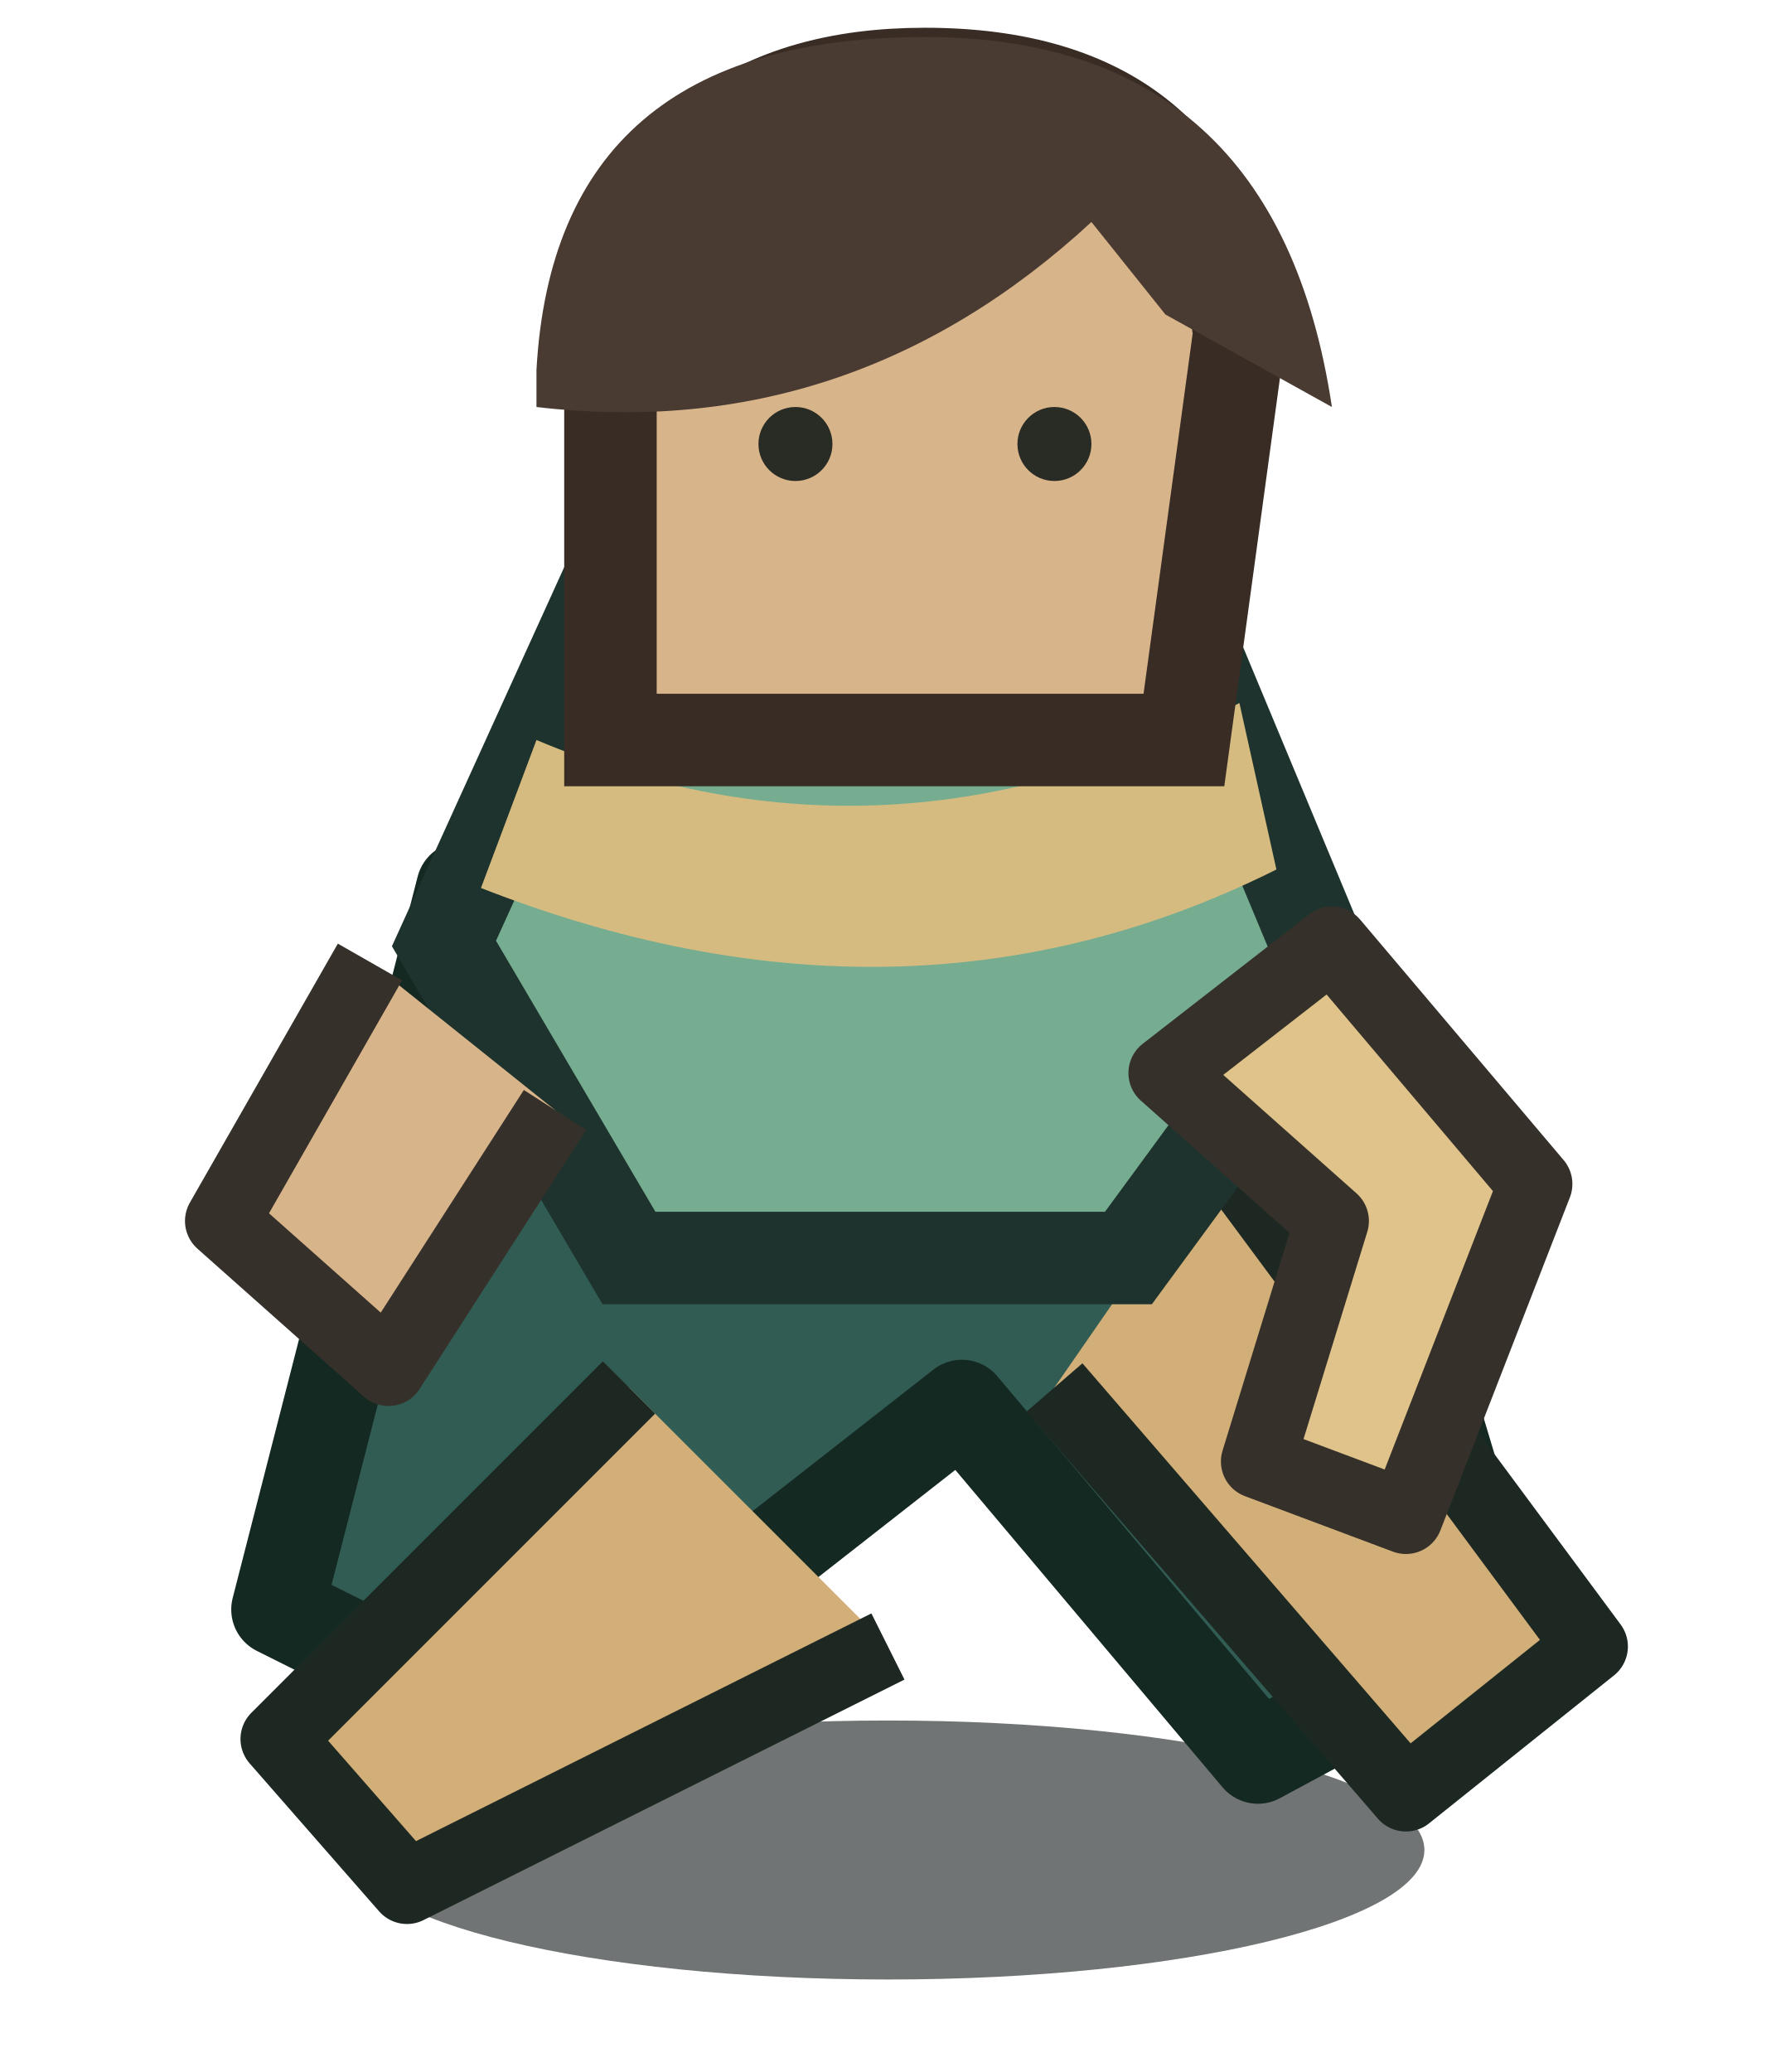
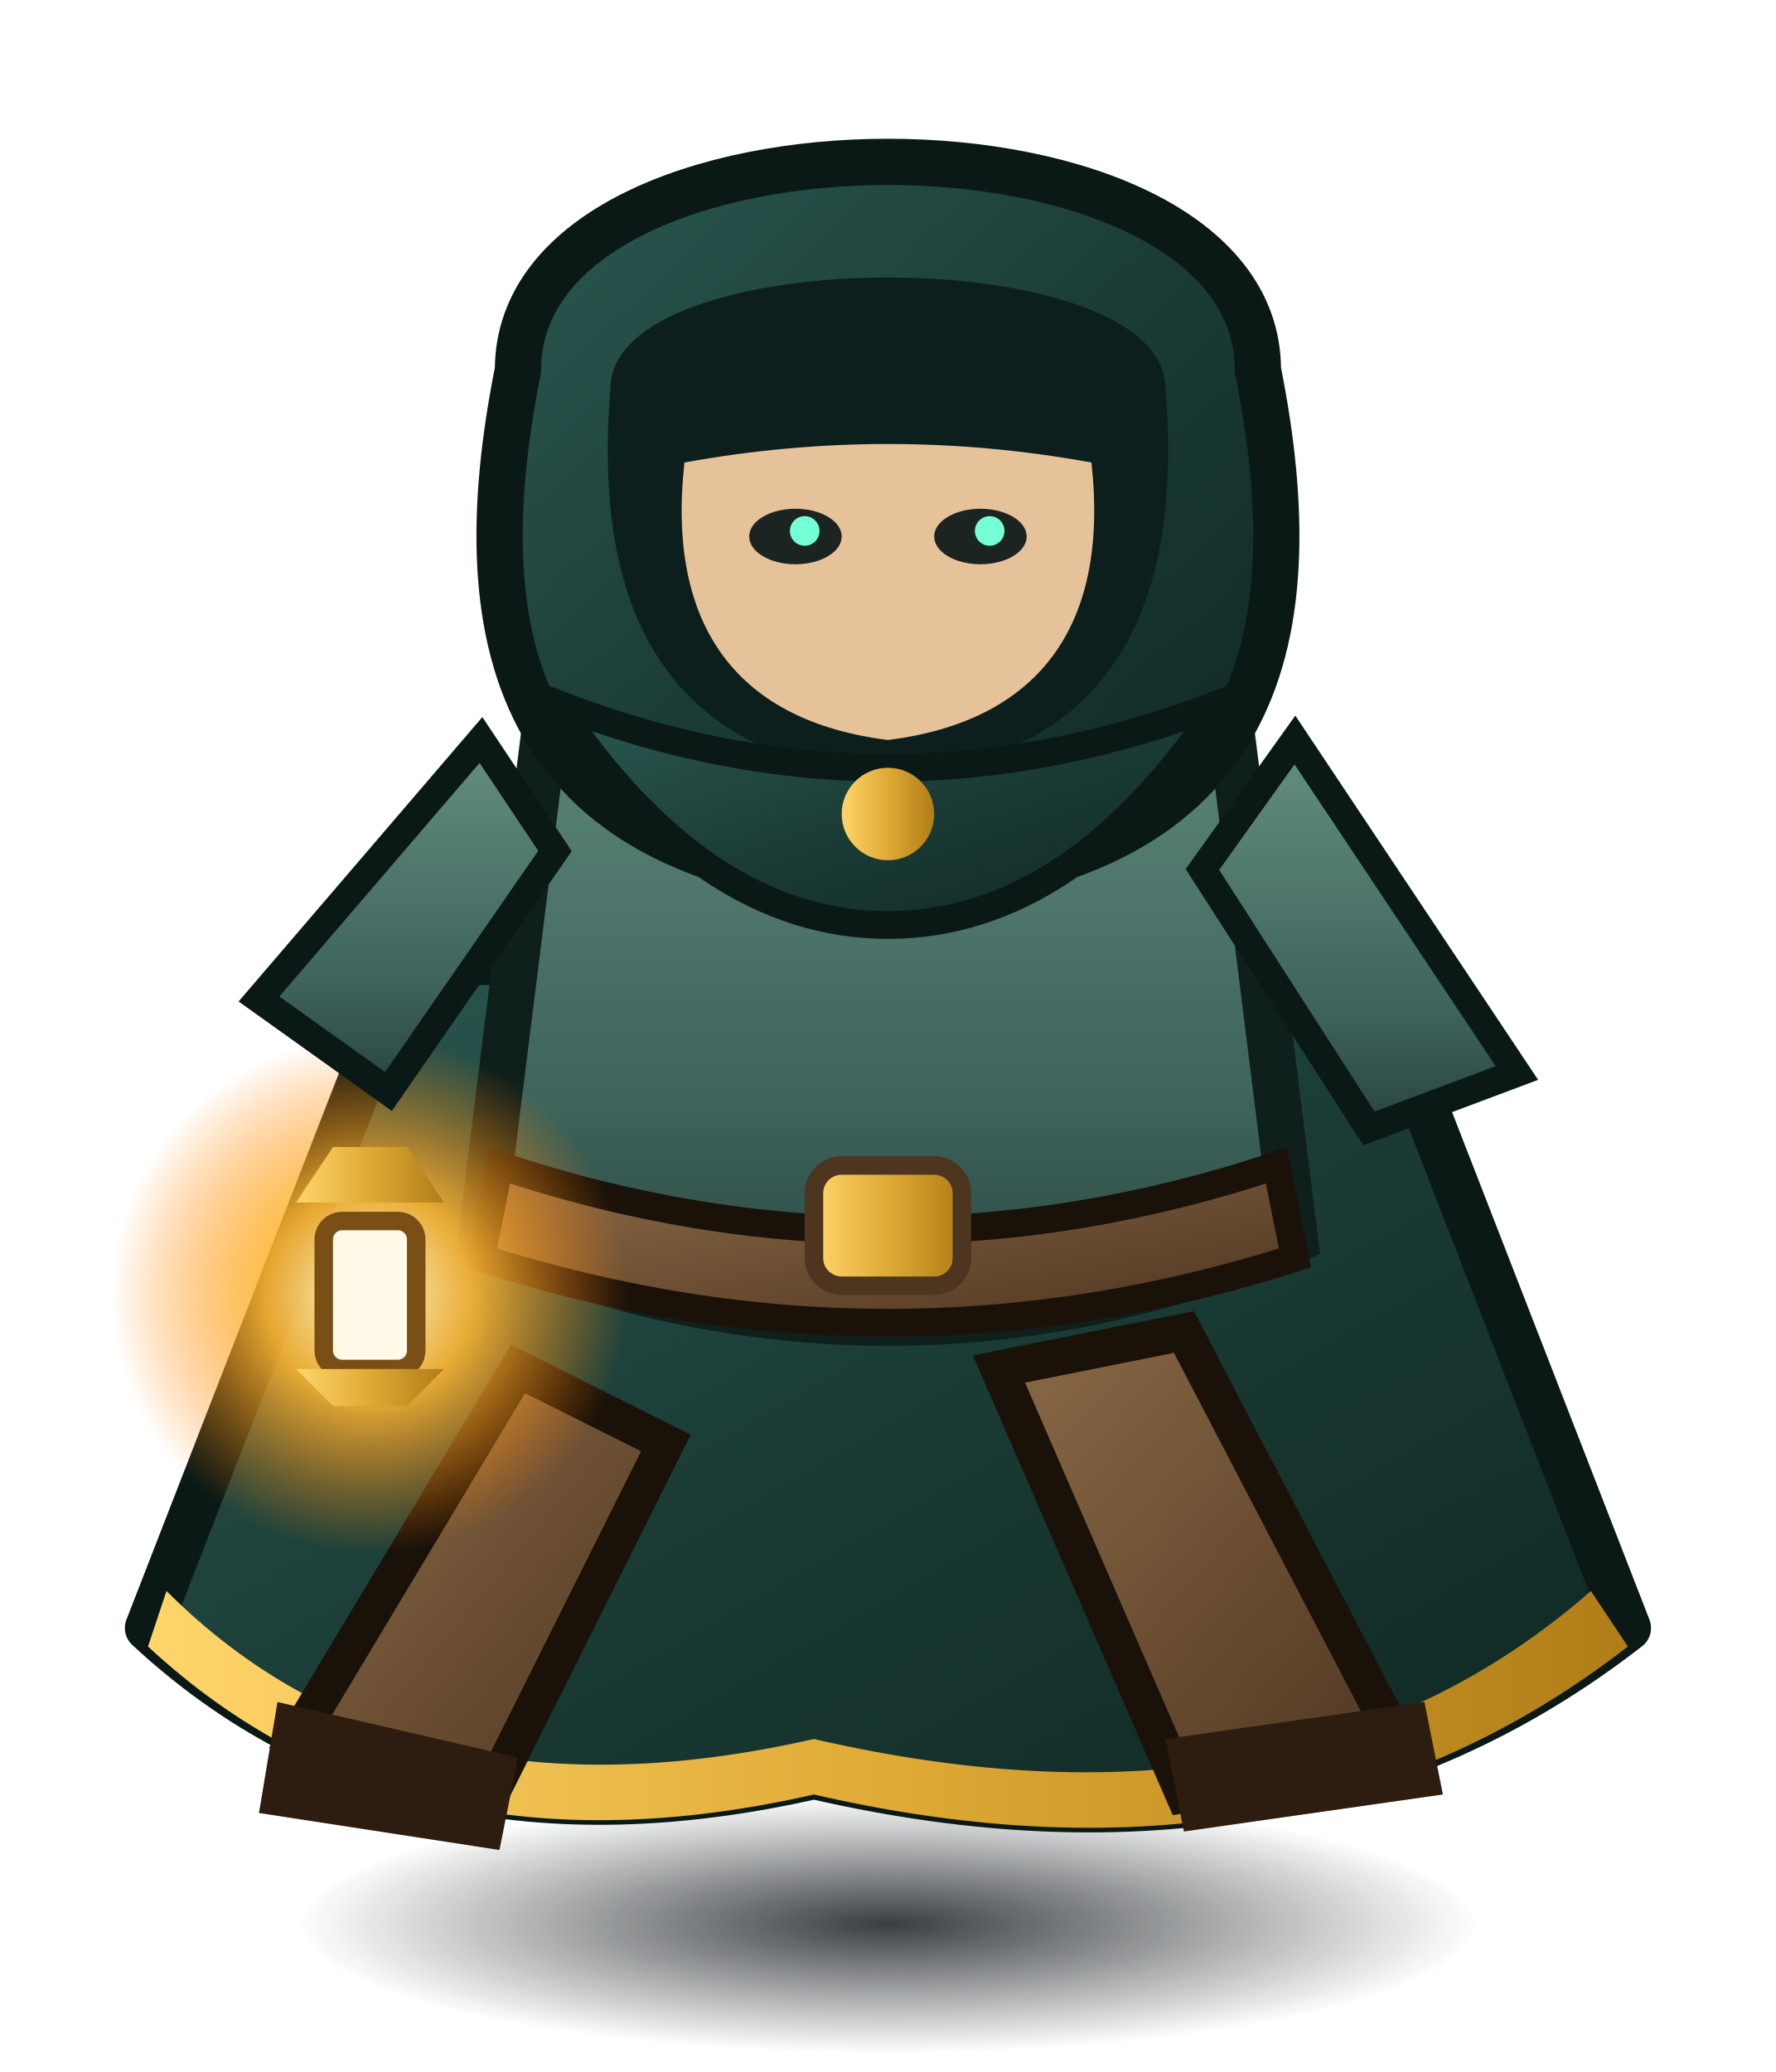
<svg xmlns="http://www.w3.org/2000/svg" viewBox="0 0 96 112">
-   <ellipse cx="48" cy="100" rx="29" ry="7" fill="#101817" opacity=".6" />
-   <path d="M25 48 15 87l14 7 23-18 16 19 13-7-12-40Z" fill="#315c53" stroke="#152923" stroke-width="5" stroke-linejoin="round" />
-   <path d="m34 75-19 19 7 8 26-13m9-14 19 22 10-8-20-27" fill="#d2ae78" stroke="#1e2823" stroke-width="4" stroke-linejoin="round" />
-   <path d="M34 29q14-14 28 0l10 24-11 15H34L24 51Z" fill="#76ad91" stroke="#1e332d" stroke-width="5" />
-   <path d="M29 40q19 8 38-2l2 9q-20 10-43 1Z" fill="#d6bb80" />
-   <path d="M33 17q3-13 17-13 15 0 17 14l-3 22H33Z" fill="#d8b48a" stroke="#382c25" stroke-width="5" />
-   <path d="M29 20Q30 2 50 2q19 0 22 20l-9-5-4-5q-13 12-30 10Z" fill="#493a32" />
-   <circle cx="43" cy="24" r="2" fill="#292b25" />
-   <circle cx="57" cy="24" r="2" fill="#292b25" />
-   <path d="m72 51 11 13-7 18-8-3 4-13-9-8Z" fill="#dfc38a" stroke="#35312a" stroke-width="4" stroke-linejoin="round" />
-   <path d="m20 52-8 14 9 8 9-14" fill="#d8b48a" stroke="#35312a" stroke-width="4" stroke-linejoin="round" />
+   <defs>
+     <radialGradient id="shadowGlow" cx="50%" cy="50%" r="50%">
+       <stop offset="0%" stop-color="#080e12" stop-opacity="0.8" />
+       <stop offset="100%" stop-color="#080e12" stop-opacity="0" />
+     </radialGradient>
+     <linearGradient id="cloakGrad" x1="0%" y1="0%" x2="100%" y2="100%">
+       <stop offset="0%" stop-color="#2a5a52" />
+       <stop offset="50%" stop-color="#1b3c36" />
+       <stop offset="100%" stop-color="#0f2622" />
+     </linearGradient>
+     <linearGradient id="tunicGrad" x1="0%" y1="0%" x2="0%" y2="100%">
+       <stop offset="0%" stop-color="#648f82" />
+       <stop offset="70%" stop-color="#3d635a" />
+       <stop offset="100%" stop-color="#28443e" />
+     </linearGradient>
+     <linearGradient id="leatherGrad" x1="0%" y1="0%" x2="100%" y2="100%">
+       <stop offset="0%" stop-color="#8c6a47" />
+       <stop offset="100%" stop-color="#4d3520" />
+     </linearGradient>
+     <linearGradient id="goldTrim" x1="0%" y1="0%" x2="100%" y2="0%">
+       <stop offset="0%" stop-color="#ffd56b" />
+       <stop offset="50%" stop-color="#dfaa35" />
+       <stop offset="100%" stop-color="#b07d18" />
+     </linearGradient>
+     <radialGradient id="lanternGlow" cx="50%" cy="50%" r="50%">
+       <stop offset="0%" stop-color="#fff8db" stop-opacity="1" />
+       <stop offset="40%" stop-color="#ffb834" stop-opacity="0.9" />
+       <stop offset="100%" stop-color="#ff7b00" stop-opacity="0" />
+     </radialGradient>
+   </defs>
+   <ellipse cx="48" cy="104" rx="32" ry="7" fill="url(#shadowGlow)" />
+   <path d="M22 52 L8 88 Q22 101 44 96 Q70 102 88 88 L74 52 Z" fill="url(#cloakGrad)" stroke="#0a1916" stroke-width="2.5" stroke-linejoin="round" />
+   <path d="M9 86 Q22 99 44 94 Q70 100 86 86 L88 89 Q70 103 44 97 Q22 102 8 89 Z" fill="url(#goldTrim)" />
+   <path d="M28 74 L16 94 L26 98 L36 78 Z" fill="url(#leatherGrad)" stroke="#1a1109" stroke-width="2" />
+   <path d="M15 92 L28 95 L27 100 L14 98 Z" fill="#2d1c10" />
+   <path d="M54 74 L64 97 L76 95 L64 72 Z" fill="url(#leatherGrad)" stroke="#1a1109" stroke-width="2" />
+   <path d="M63 94 L77 92 L78 97 L64 99 Z" fill="#2d1c10" />
+   <path d="M30 35 Q48 31 66 35 L70 67 Q48 76 26 67 Z" fill="url(#tunicGrad)" stroke="#0e1f1c" stroke-width="2.5" />
+   <path d="M27 63 Q48 70 69 63 L70 68 Q48 75 26 68 Z" fill="url(#leatherGrad)" stroke="#1a1109" stroke-width="1.5" />
+   <rect x="44" y="63" width="8" height="6.5" rx="1.5" fill="url(#goldTrim)" stroke="#4d3520" stroke-width="1" />
+   <ellipse cx="20" cy="70" rx="14" ry="14" fill="url(#lanternGlow)" />
+   <rect x="17.5" y="66" width="5" height="8" rx="1" fill="#fffbe8" stroke="#7a4f15" stroke-width="1" />
+   <path d="M16 65 L24 65 L22 62 L18 62 Z" fill="url(#goldTrim)" />
+   <path d="M16 74 L24 74 L22 76 L18 76 Z" fill="url(#goldTrim)" />
+   <path d="M28 20 C28 5 68 5 68 20 C71 35 68 47 48 48 C28 47 25 35 28 20 Z" fill="url(#cloakGrad)" stroke="#0a1916" stroke-width="2.5" />
+   <path d="M33 21 C33 13 63 13 63 21 C64 33 60 41 48 42 C36 41 32 33 33 21 Z" fill="#0d1f1c" />
+   <path d="M37 25 Q48 23 59 25 C60 34 56 39 48 40 C40 39 36 34 37 25 Z" fill="#e6c29a" />
+   <ellipse cx="43" cy="29" rx="2.5" ry="1.5" fill="#1b2420" />
+   <circle cx="43.5" cy="28.7" r="0.8" fill="#75ffd4" />
+   <ellipse cx="53" cy="29" rx="2.5" ry="1.5" fill="#1b2420" />
+   <circle cx="53.5" cy="28.7" r="0.8" fill="#75ffd4" />
+   <path d="M30 38 Q48 45 66 38 Q58 50 48 50 Q38 50 30 38 Z" fill="url(#cloakGrad)" stroke="#0a1916" stroke-width="1.5" />
+   <circle cx="48" cy="44" r="2.5" fill="url(#goldTrim)" />
+   <path d="M26 40 L14 54 L21 59 L30 46 Z" fill="url(#tunicGrad)" stroke="#0a1916" stroke-width="1.5" />
+   <path d="M70 40 L82 58 L74 61 L65 47 Z" fill="url(#tunicGrad)" stroke="#0a1916" stroke-width="1.5" />
</svg>
